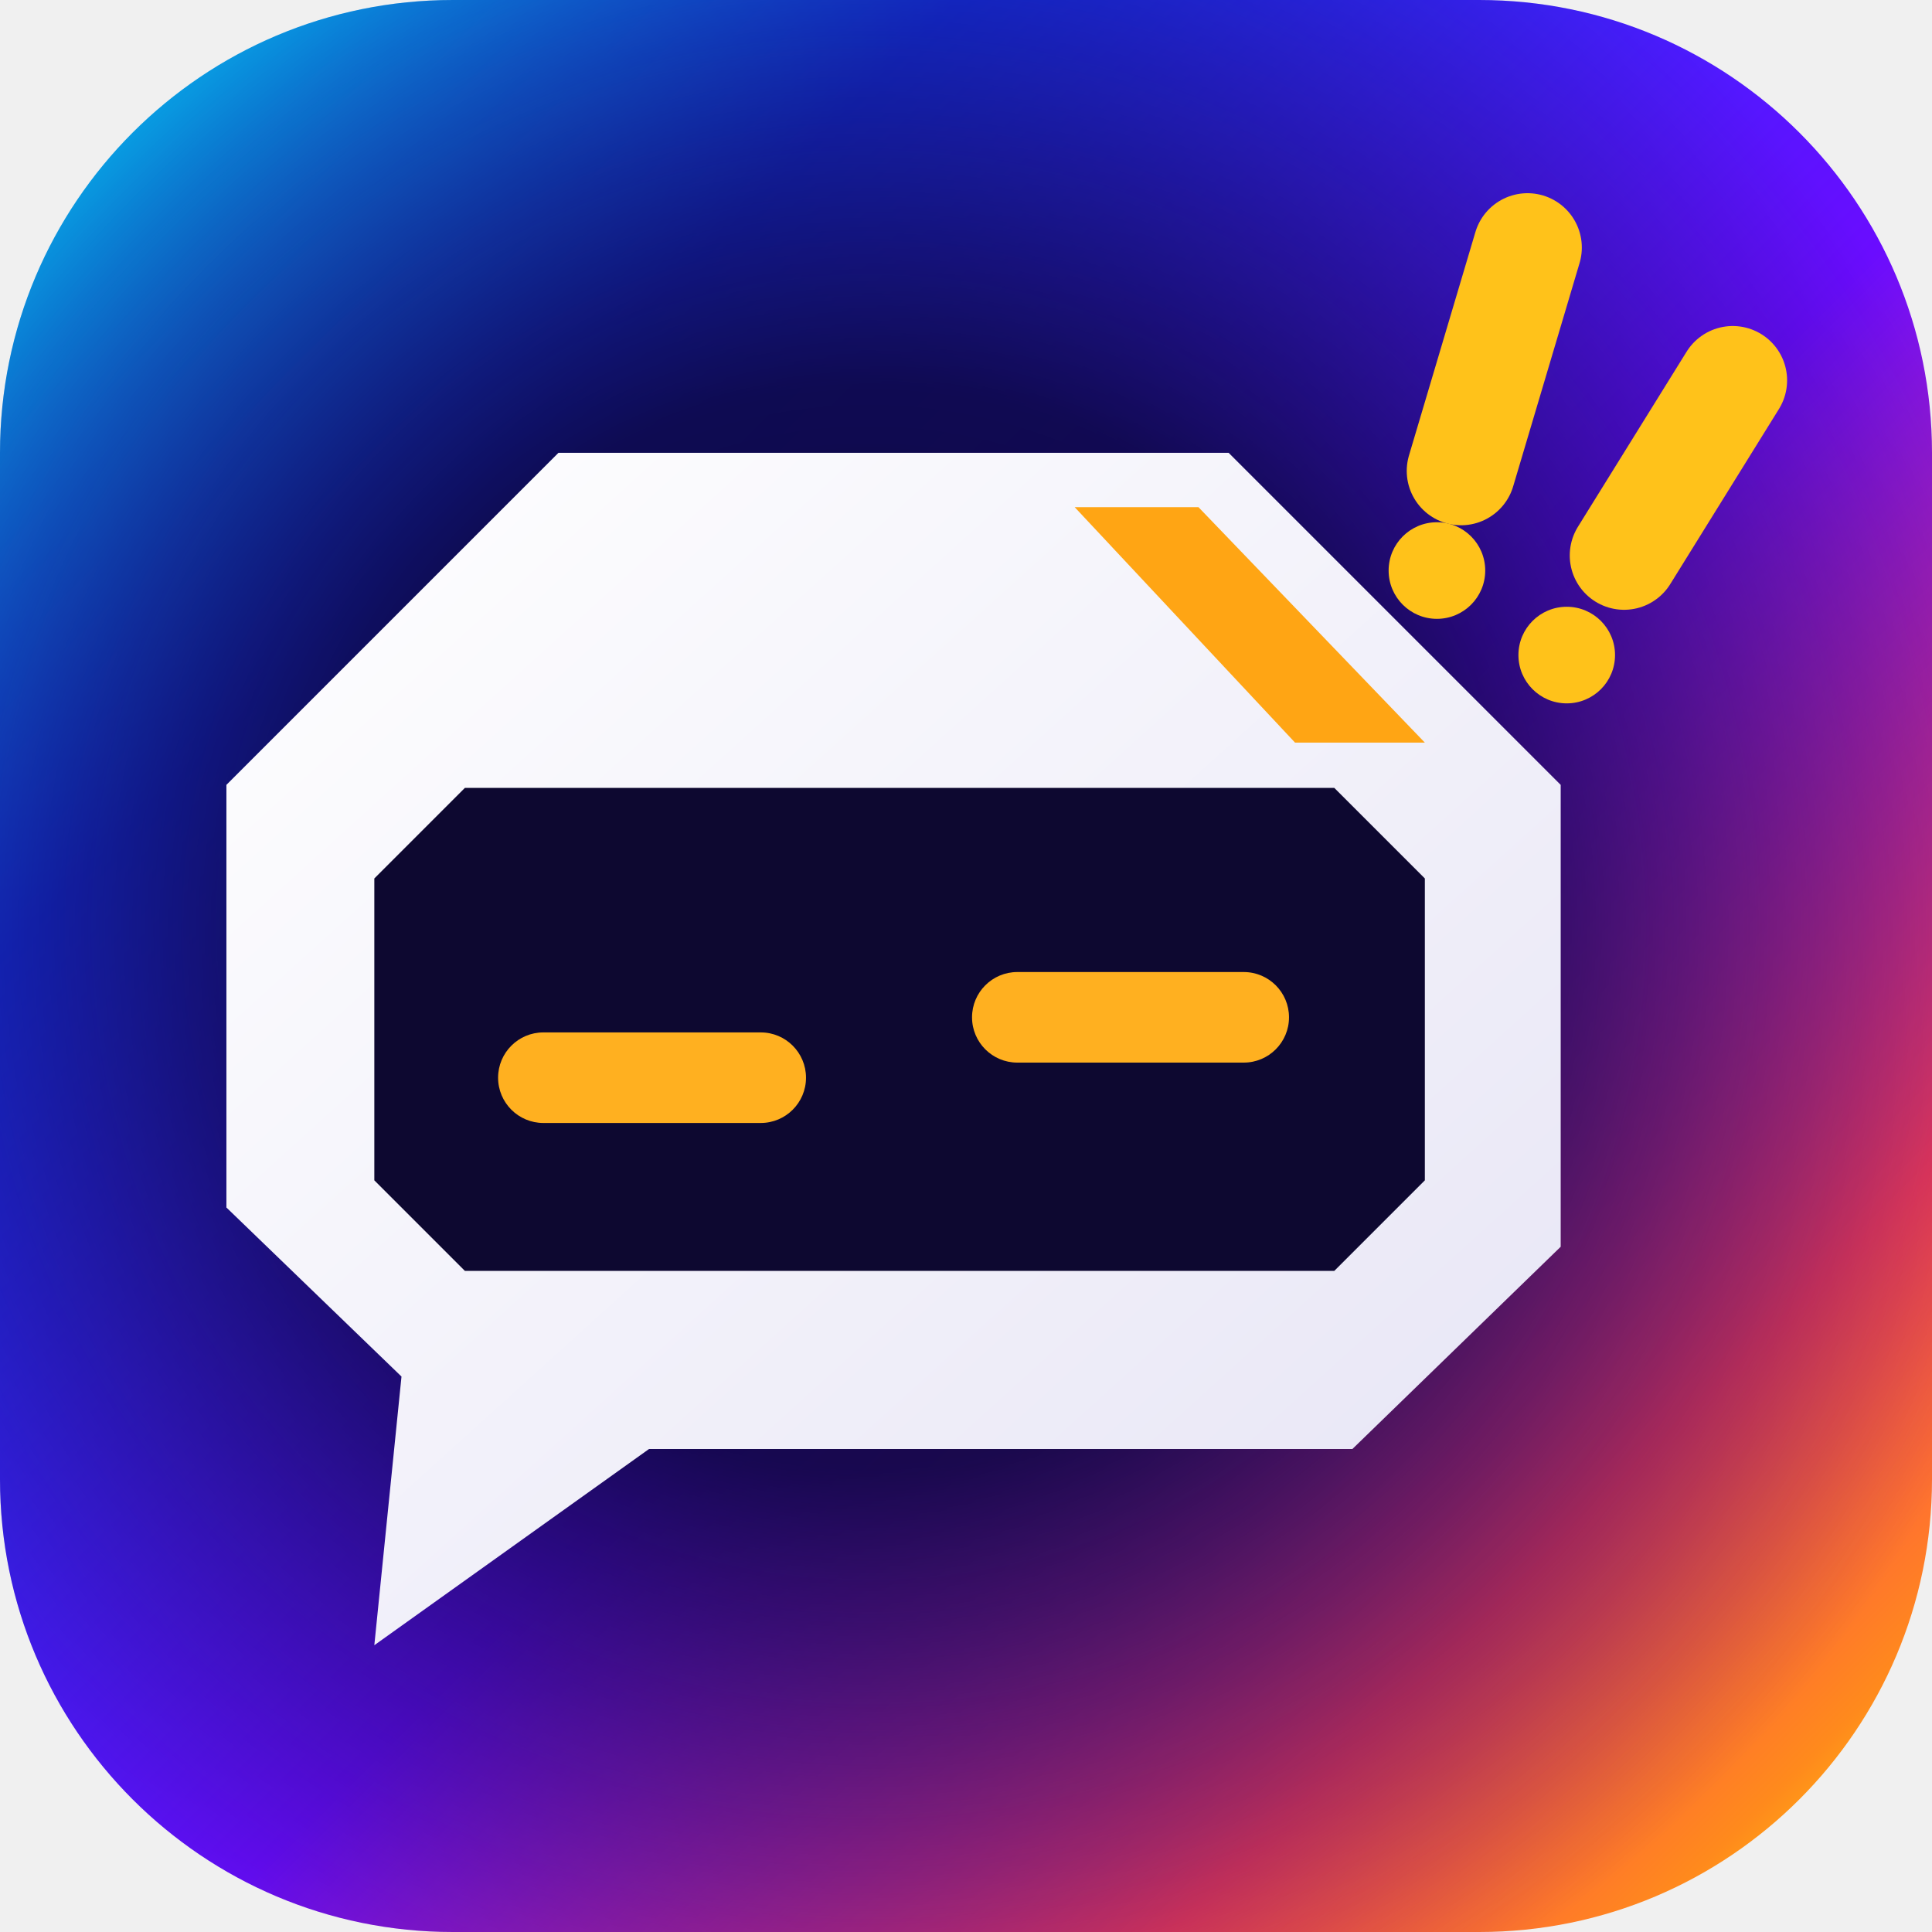
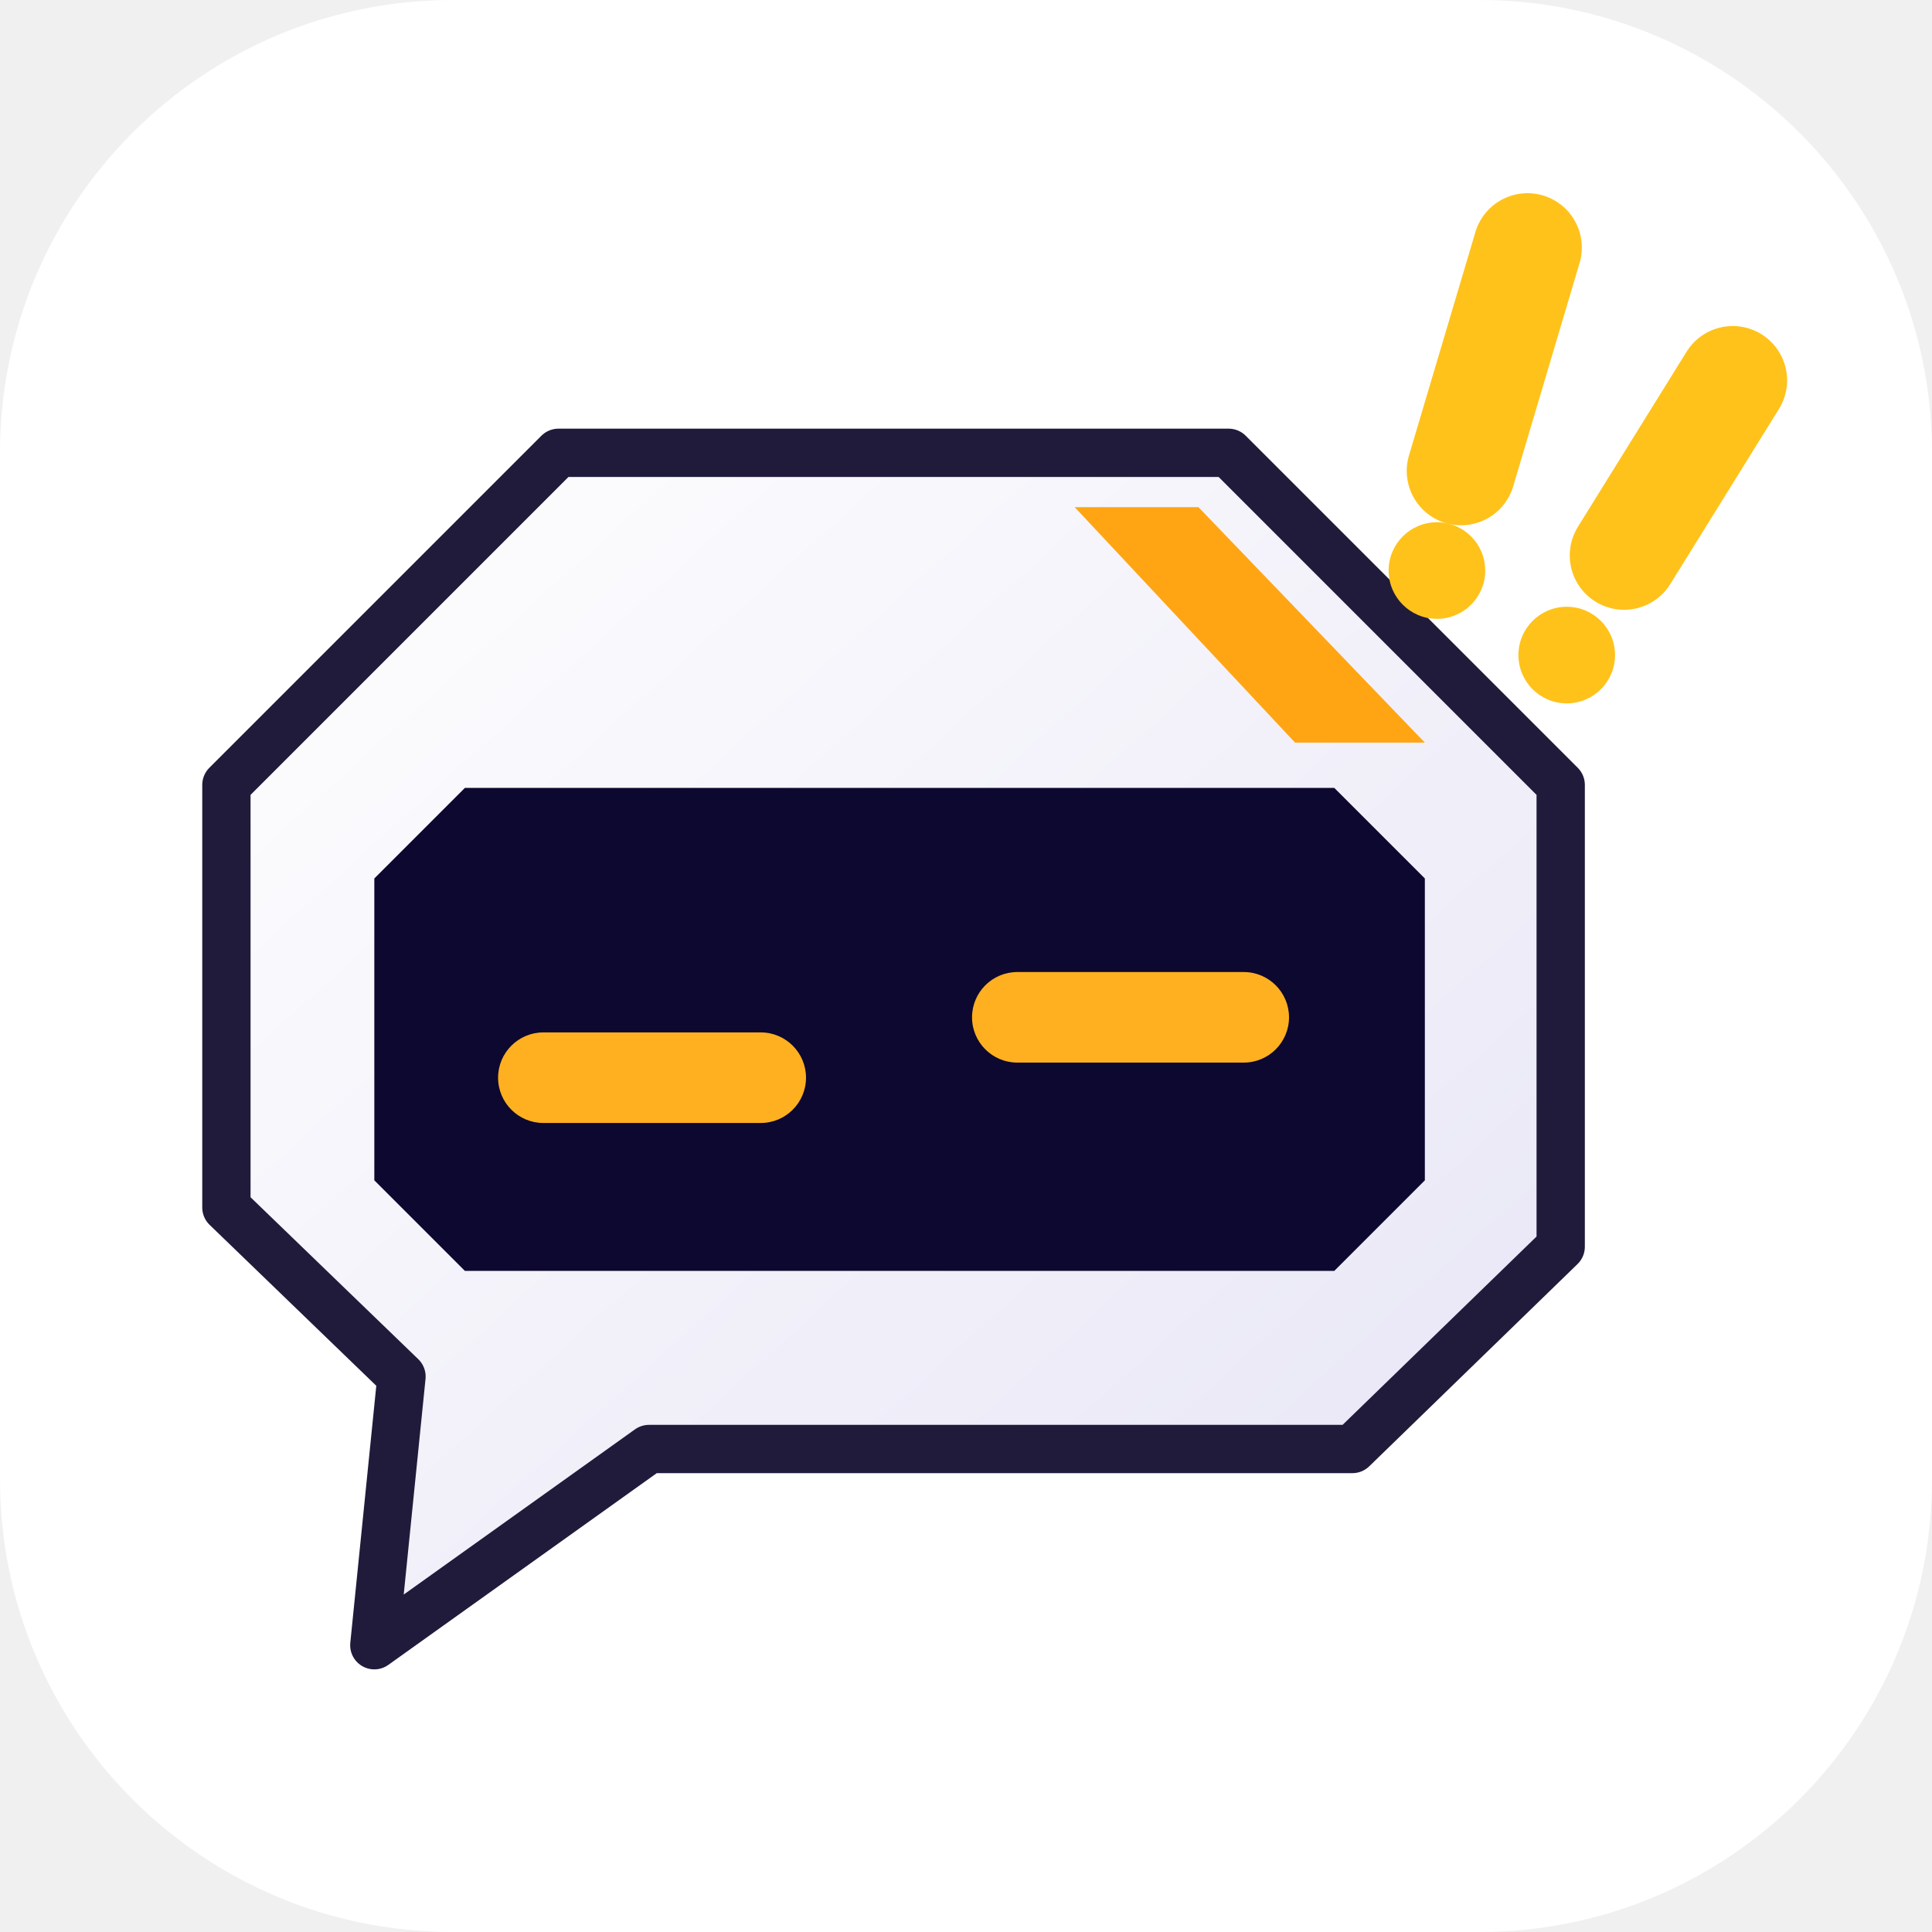
<svg xmlns="http://www.w3.org/2000/svg" viewBox="0 0 64 64">
  <defs>
-     <linearGradient id="bg" x1="0" y1="0" x2="1" y2="1">
-       <stop offset="0" stop-color="#00f0ff" />
-       <stop offset=".25" stop-color="#1238ff" />
-       <stop offset=".55" stop-color="#6a0cff" />
-       <stop offset=".8" stop-color="#ff3d5a" />
-       <stop offset=".92" stop-color="#ff8a1c" />
-       <stop offset="1" stop-color="#fff200" />
-     </linearGradient>
-     <radialGradient id="dim" cx=".45" cy=".48" r=".62">
-       <stop offset="0" stop-color="#08052e" />
-       <stop offset=".45" stop-color="#0c0740" stop-opacity=".9" />
-       <stop offset=".8" stop-color="#14085a" stop-opacity=".35" />
-       <stop offset="1" stop-color="#14085a" stop-opacity="0" />
-     </radialGradient>
    <linearGradient id="shell" x1="0" y1="0" x2="1" y2="1">
      <stop offset="0" stop-color="#ffffff" />
      <stop offset="1" stop-color="#e6e4f5" />
    </linearGradient>
  </defs>
-   <rect width="64" height="64" rx="15" fill="url(#bg)" />
-   <rect width="64" height="64" rx="15" fill="url(#dim)" />
-   <path d="M18.5 15H40.7L51.7 26V41.3L44.8 48H21.5L12.4 54.5L13.3 45.6L7.5 40V26Z" fill="url(#shell)" stroke-linejoin="round" />
+   <rect width="64" height="64" rx="15" fill="#ffffff" />
+   <path d="M18.5 15H40.7L51.7 26V41.3L44.8 48H21.5L12.4 54.5L13.3 45.6L7.5 40V26Z" fill="url(#shell)" stroke="#201b3b" stroke-width="1.6" stroke-linejoin="round" />
  <path d="M35.6 16.8H39.7L47.2 24.6H42.9Z" fill="#ffa514" />
  <path d="M15.4 26.1H44.2L47.2 29.1V39.1L44.2 42.1H15.4L12.4 39.1V29.1Z" fill="#0d0830" />
  <rect x="16.5" y="34.2" width="10.2" height="3" rx="1.5" fill="#ffb020" />
  <rect x="32.2" y="32.2" width="10.5" height="3" rx="1.5" fill="#ffb020" />
  <g fill="#ffc21a" stroke="#ffc21a" stroke-linecap="round">
    <path d="M50.6 8.2L48.4 15.6" stroke-width="3.6" />
    <circle cx="47.6" cy="18.9" r="1.6" stroke="none" />
    <path d="M57.4 12.6L53.8 18.4" stroke-width="3.6" />
    <circle cx="51.9" cy="21.7" r="1.6" stroke="none" />
  </g>
</svg>
